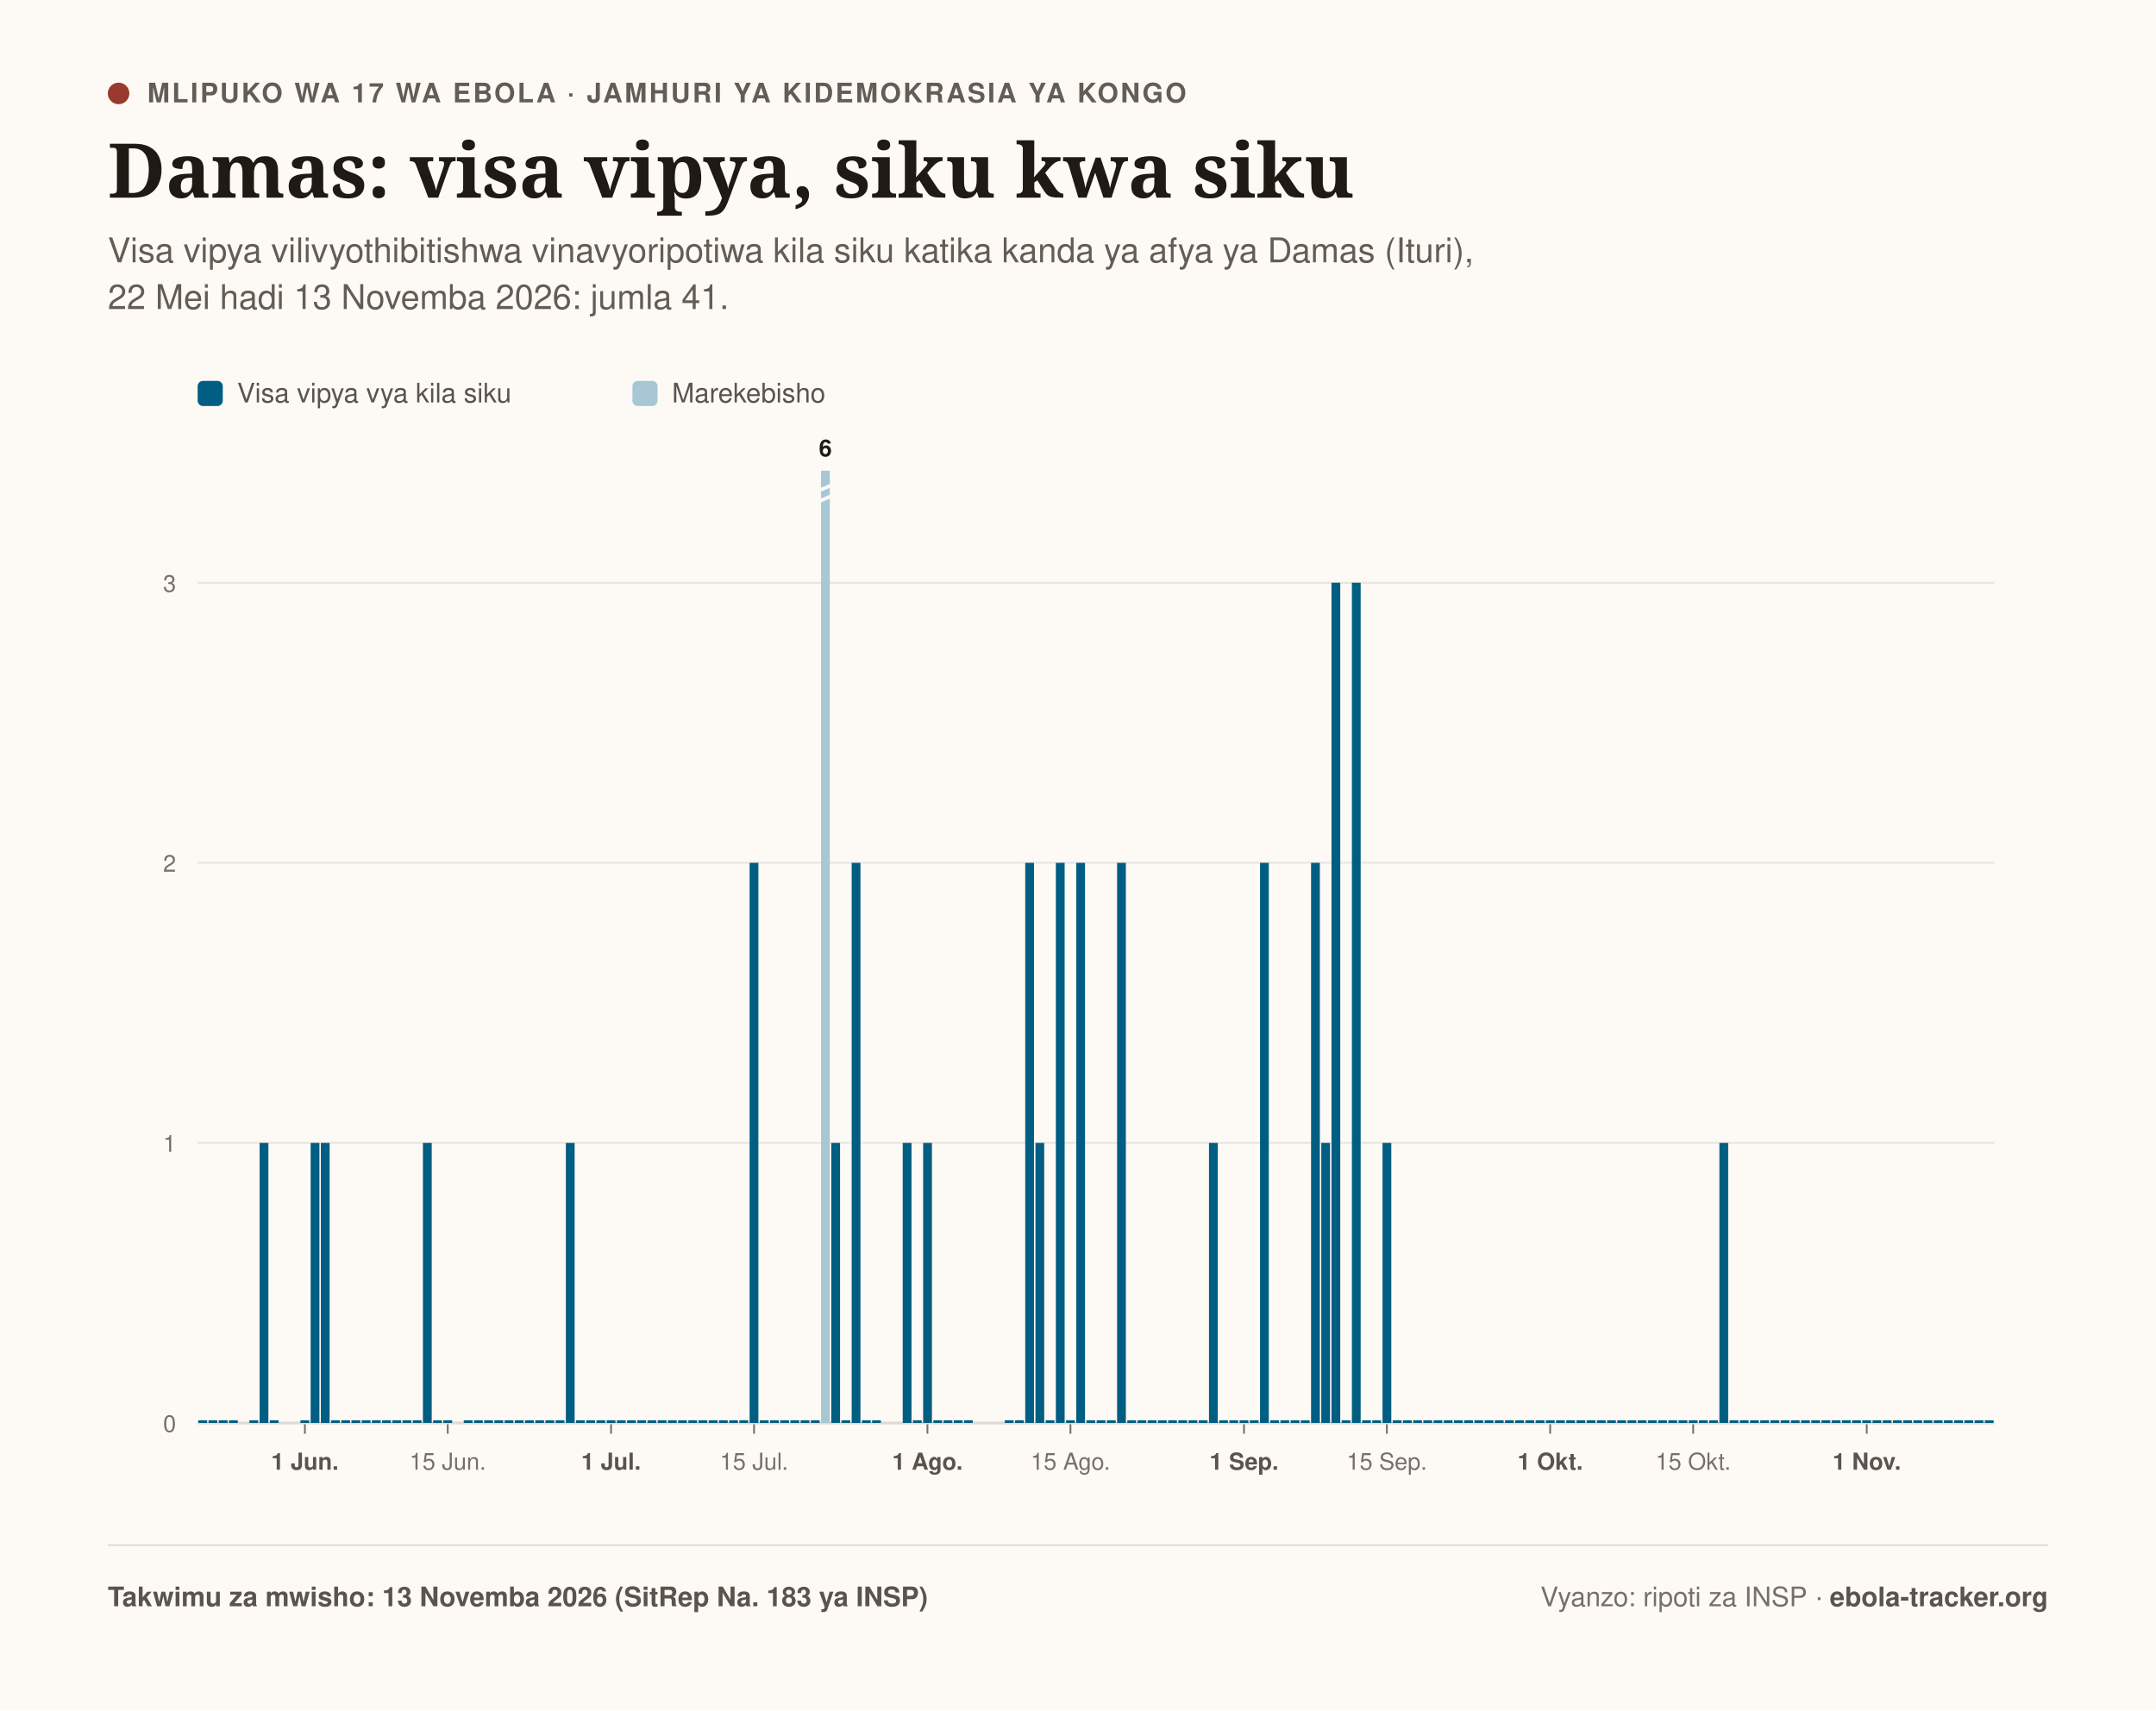
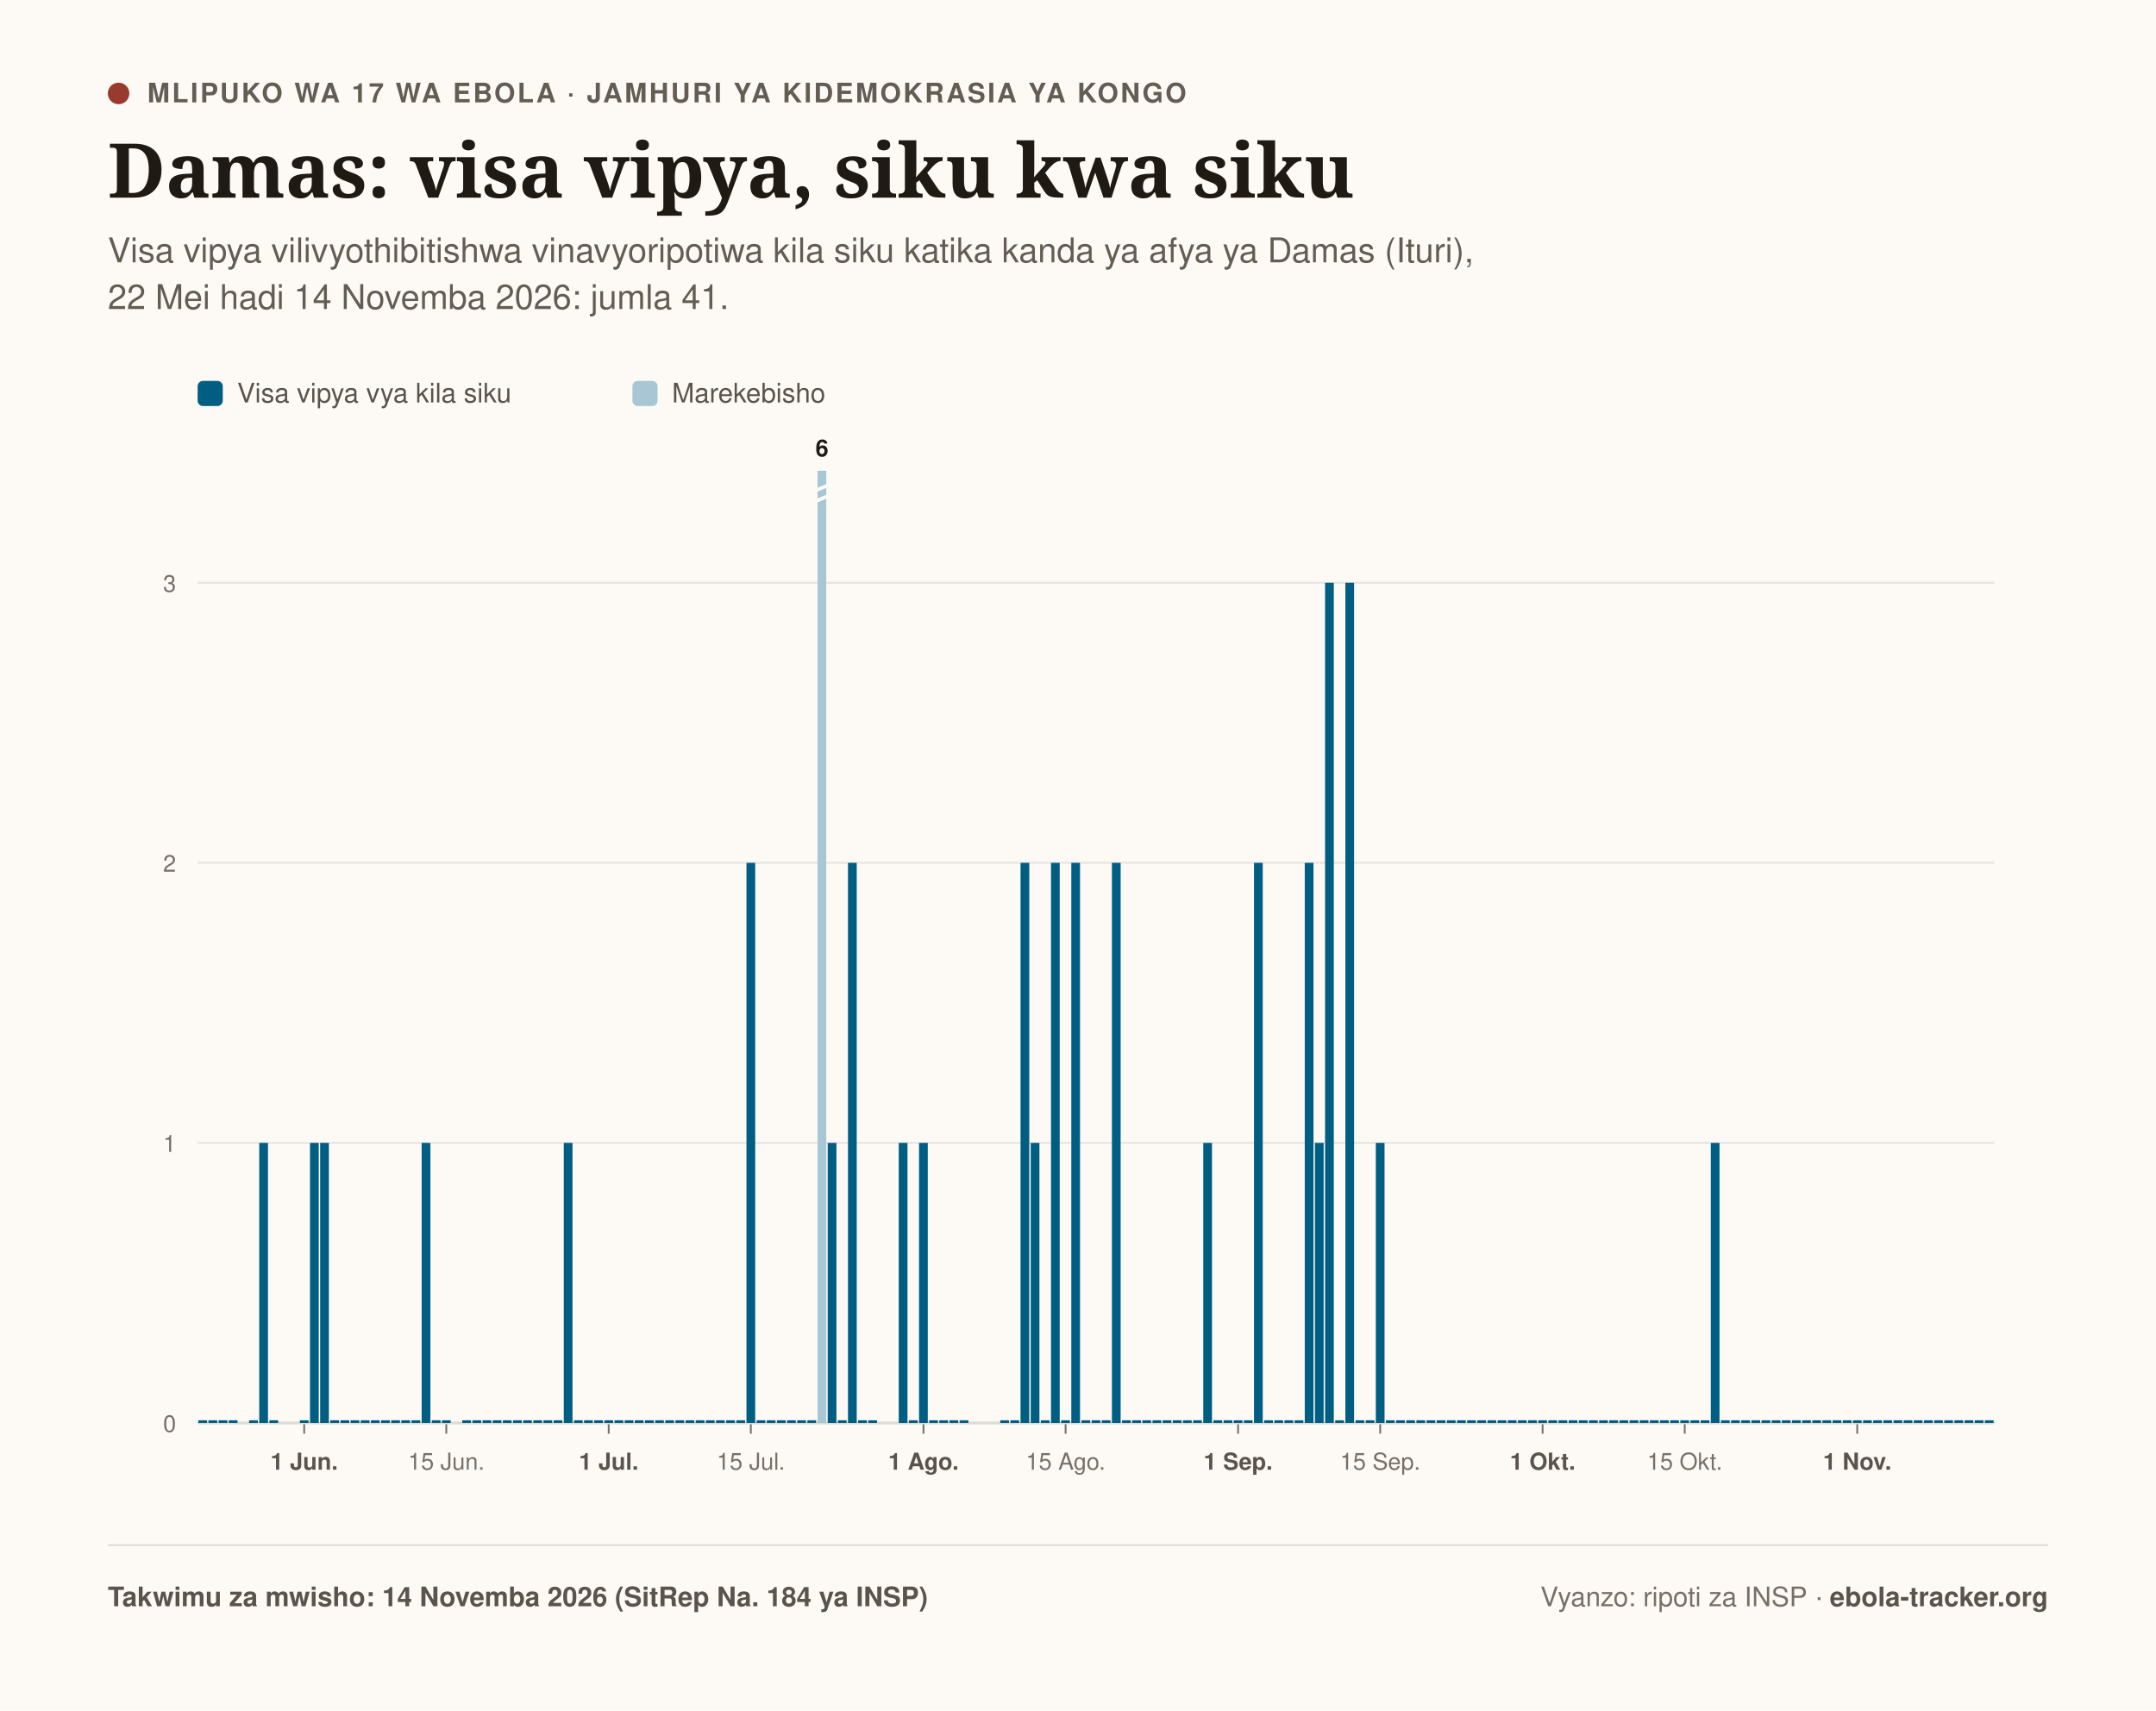
- <svg xmlns="http://www.w3.org/2000/svg" viewBox="0 0 1200 952" role="img" aria-label="Damas: visa vipya, siku kwa siku. Visa vipya vilivyothibitishwa vinavyoripotiwa kila siku katika kanda ya afya ya Damas (Ituri), 22 Mei hadi 13 Novemba 2026: jumla 41.">
+ <svg xmlns="http://www.w3.org/2000/svg" viewBox="0 0 1200 952" role="img" aria-label="Damas: visa vipya, siku kwa siku. Visa vipya vilivyothibitishwa vinavyoripotiwa kila siku katika kanda ya afya ya Damas (Ituri), 22 Mei hadi 14 Novemba 2026: jumla 41.">
  <rect width="1200" height="952" fill="#FDFAF6" />
  <circle cx="66" cy="52" r="6" fill="#993A2E" />
  <text x="82.0" y="57.0" font-family="'Public Sans',Helvetica,Arial,sans-serif" font-size="15" font-weight="700" fill="#635D54" text-anchor="start" letter-spacing=".08em">MLIPUKO WA 17 WA EBOLA · JAMHURI YA KIDEMOKRASIA YA KONGO</text>
  <text x="60.0" y="110.0" font-family="'Source Serif 4',Georgia,serif" font-size="42" font-weight="600" fill="#1F1A13" text-anchor="start">Damas: visa vipya, siku kwa siku</text>
  <text x="60.0" y="146.0" font-family="'Public Sans',Helvetica,Arial,sans-serif" font-size="19" font-weight="400" fill="#635D54" text-anchor="start">Visa vipya vilivyothibitishwa vinavyoripotiwa kila siku katika kanda ya afya ya Damas (Ituri),</text>
-   <text x="60.0" y="172.0" font-family="'Public Sans',Helvetica,Arial,sans-serif" font-size="19" font-weight="400" fill="#635D54" text-anchor="start">22 Mei hadi 13 Novemba 2026: jumla 41.</text>
+   <text x="60.0" y="172.0" font-family="'Public Sans',Helvetica,Arial,sans-serif" font-size="19" font-weight="400" fill="#635D54" text-anchor="start">22 Mei hadi 14 Novemba 2026: jumla 41.</text>
  <rect x="110" y="212" width="14" height="14" rx="3" fill="#005E82" />
  <text x="132.0" y="224.0" font-family="'Public Sans',Helvetica,Arial,sans-serif" font-size="15" font-weight="400" fill="#5A544C" text-anchor="start">Visa vipya vya kila siku</text>
  <rect x="352" y="212" width="14" height="14" rx="3" fill="#a6c7d3" />
  <text x="374.0" y="224.0" font-family="'Public Sans',Helvetica,Arial,sans-serif" font-size="15" font-weight="400" fill="#5A544C" text-anchor="start">Marekebisho</text>
  <line x1="110" x2="1110" y1="792.0" y2="792.0" stroke="#E7E4E0" />
  <text x="98.0" y="797.0" font-family="'Public Sans',Helvetica,Arial,sans-serif" font-size="13" font-weight="400" fill="#777068" text-anchor="end">0</text>
  <line x1="110" x2="1110" y1="636.1" y2="636.1" stroke="#E7E4E0" />
  <text x="98.0" y="641.1" font-family="'Public Sans',Helvetica,Arial,sans-serif" font-size="13" font-weight="400" fill="#777068" text-anchor="end">1</text>
  <line x1="110" x2="1110" y1="480.2" y2="480.2" stroke="#E7E4E0" />
  <text x="98.0" y="485.2" font-family="'Public Sans',Helvetica,Arial,sans-serif" font-size="13" font-weight="400" fill="#777068" text-anchor="end">2</text>
  <line x1="110" x2="1110" y1="324.4" y2="324.4" stroke="#E7E4E0" />
  <text x="98.0" y="329.4" font-family="'Public Sans',Helvetica,Arial,sans-serif" font-size="13" font-weight="400" fill="#777068" text-anchor="end">3</text>
-   <line x1="169.7" x2="169.7" y1="792" y2="798" stroke="#777068" />
-   <text x="169.7" y="818.0" font-family="'Public Sans',Helvetica,Arial,sans-serif" font-size="13" font-weight="600" fill="#5A544C" text-anchor="middle">1 Jun.</text>
-   <line x1="249.2" x2="249.2" y1="792" y2="798" stroke="#777068" />
-   <text x="249.2" y="818.0" font-family="'Public Sans',Helvetica,Arial,sans-serif" font-size="13" font-weight="400" fill="#777068" text-anchor="middle">15 Jun.</text>
-   <line x1="340.1" x2="340.1" y1="792" y2="798" stroke="#777068" />
-   <text x="340.1" y="818.0" font-family="'Public Sans',Helvetica,Arial,sans-serif" font-size="13" font-weight="600" fill="#5A544C" text-anchor="middle">1 Jul.</text>
-   <line x1="419.7" x2="419.7" y1="792" y2="798" stroke="#777068" />
-   <text x="419.7" y="818.0" font-family="'Public Sans',Helvetica,Arial,sans-serif" font-size="13" font-weight="400" fill="#777068" text-anchor="middle">15 Jul.</text>
-   <line x1="516.2" x2="516.2" y1="792" y2="798" stroke="#777068" />
-   <text x="516.2" y="818.0" font-family="'Public Sans',Helvetica,Arial,sans-serif" font-size="13" font-weight="600" fill="#5A544C" text-anchor="middle">1 Ago.</text>
-   <line x1="595.8" x2="595.8" y1="792" y2="798" stroke="#777068" />
-   <text x="595.8" y="818.0" font-family="'Public Sans',Helvetica,Arial,sans-serif" font-size="13" font-weight="400" fill="#777068" text-anchor="middle">15 Ago.</text>
-   <line x1="692.4" x2="692.4" y1="792" y2="798" stroke="#777068" />
-   <text x="692.4" y="818.0" font-family="'Public Sans',Helvetica,Arial,sans-serif" font-size="13" font-weight="600" fill="#5A544C" text-anchor="middle">1 Sep.</text>
-   <line x1="771.9" x2="771.9" y1="792" y2="798" stroke="#777068" />
-   <text x="771.9" y="818.0" font-family="'Public Sans',Helvetica,Arial,sans-serif" font-size="13" font-weight="400" fill="#777068" text-anchor="middle">15 Sep.</text>
-   <line x1="862.8" x2="862.8" y1="792" y2="798" stroke="#777068" />
-   <text x="862.8" y="818.0" font-family="'Public Sans',Helvetica,Arial,sans-serif" font-size="13" font-weight="600" fill="#5A544C" text-anchor="middle">1 Okt.</text>
-   <line x1="942.4" x2="942.4" y1="792" y2="798" stroke="#777068" />
-   <text x="942.4" y="818.0" font-family="'Public Sans',Helvetica,Arial,sans-serif" font-size="13" font-weight="400" fill="#777068" text-anchor="middle">15 Okt.</text>
-   <line x1="1039.0" x2="1039.0" y1="792" y2="798" stroke="#777068" />
-   <text x="1039.0" y="818.0" font-family="'Public Sans',Helvetica,Arial,sans-serif" font-size="13" font-weight="600" fill="#5A544C" text-anchor="middle">1 Nov.</text>
+   <line x1="169.3" x2="169.3" y1="792" y2="798" stroke="#777068" />
+   <text x="169.3" y="818.0" font-family="'Public Sans',Helvetica,Arial,sans-serif" font-size="13" font-weight="600" fill="#5A544C" text-anchor="middle">1 Jun.</text>
+   <line x1="248.4" x2="248.4" y1="792" y2="798" stroke="#777068" />
+   <text x="248.4" y="818.0" font-family="'Public Sans',Helvetica,Arial,sans-serif" font-size="13" font-weight="400" fill="#777068" text-anchor="middle">15 Jun.</text>
+   <line x1="338.8" x2="338.8" y1="792" y2="798" stroke="#777068" />
+   <text x="338.8" y="818.0" font-family="'Public Sans',Helvetica,Arial,sans-serif" font-size="13" font-weight="600" fill="#5A544C" text-anchor="middle">1 Jul.</text>
+   <line x1="417.9" x2="417.9" y1="792" y2="798" stroke="#777068" />
+   <text x="417.9" y="818.0" font-family="'Public Sans',Helvetica,Arial,sans-serif" font-size="13" font-weight="400" fill="#777068" text-anchor="middle">15 Jul.</text>
+   <line x1="514.0" x2="514.0" y1="792" y2="798" stroke="#777068" />
+   <text x="514.0" y="818.0" font-family="'Public Sans',Helvetica,Arial,sans-serif" font-size="13" font-weight="600" fill="#5A544C" text-anchor="middle">1 Ago.</text>
+   <line x1="593.1" x2="593.1" y1="792" y2="798" stroke="#777068" />
+   <text x="593.1" y="818.0" font-family="'Public Sans',Helvetica,Arial,sans-serif" font-size="13" font-weight="400" fill="#777068" text-anchor="middle">15 Ago.</text>
+   <line x1="689.1" x2="689.1" y1="792" y2="798" stroke="#777068" />
+   <text x="689.1" y="818.0" font-family="'Public Sans',Helvetica,Arial,sans-serif" font-size="13" font-weight="600" fill="#5A544C" text-anchor="middle">1 Sep.</text>
+   <line x1="768.2" x2="768.2" y1="792" y2="798" stroke="#777068" />
+   <text x="768.2" y="818.0" font-family="'Public Sans',Helvetica,Arial,sans-serif" font-size="13" font-weight="400" fill="#777068" text-anchor="middle">15 Sep.</text>
+   <line x1="858.6" x2="858.6" y1="792" y2="798" stroke="#777068" />
+   <text x="858.6" y="818.0" font-family="'Public Sans',Helvetica,Arial,sans-serif" font-size="13" font-weight="600" fill="#5A544C" text-anchor="middle">1 Okt.</text>
+   <line x1="937.7" x2="937.7" y1="792" y2="798" stroke="#777068" />
+   <text x="937.7" y="818.0" font-family="'Public Sans',Helvetica,Arial,sans-serif" font-size="13" font-weight="400" fill="#777068" text-anchor="middle">15 Okt.</text>
+   <line x1="1033.7" x2="1033.7" y1="792" y2="798" stroke="#777068" />
+   <text x="1033.7" y="818.0" font-family="'Public Sans',Helvetica,Arial,sans-serif" font-size="13" font-weight="600" fill="#5A544C" text-anchor="middle">1 Nov.</text>
  <line x1="110" x2="1110" y1="792" y2="792" stroke="#DEDAD5" stroke-width="1.5" />
-   <rect x="110.40" y="790.50" width="4.89" height="1.50" fill="#005E82" />
-   <rect x="116.08" y="790.50" width="4.89" height="1.50" fill="#005E82" />
-   <rect x="121.76" y="790.50" width="4.89" height="1.50" fill="#005E82" />
-   <rect x="127.44" y="790.50" width="4.89" height="1.50" fill="#005E82" />
-   <rect x="138.81" y="790.50" width="4.89" height="1.50" fill="#005E82" />
-   <rect x="144.49" y="636.12" width="4.89" height="155.88" fill="#005E82" />
-   <rect x="150.17" y="790.50" width="4.89" height="1.50" fill="#005E82" />
-   <rect x="167.22" y="790.50" width="4.89" height="1.50" fill="#005E82" />
-   <rect x="172.90" y="636.12" width="4.89" height="155.88" fill="#005E82" />
-   <rect x="178.58" y="636.12" width="4.89" height="155.88" fill="#005E82" />
-   <rect x="184.26" y="790.50" width="4.89" height="1.50" fill="#005E82" />
-   <rect x="189.94" y="790.50" width="4.89" height="1.50" fill="#005E82" />
-   <rect x="195.62" y="790.50" width="4.89" height="1.50" fill="#005E82" />
-   <rect x="201.31" y="790.50" width="4.89" height="1.50" fill="#005E82" />
-   <rect x="206.99" y="790.50" width="4.89" height="1.50" fill="#005E82" />
-   <rect x="212.67" y="790.50" width="4.89" height="1.50" fill="#005E82" />
-   <rect x="218.35" y="790.50" width="4.89" height="1.50" fill="#005E82" />
-   <rect x="224.03" y="790.50" width="4.89" height="1.50" fill="#005E82" />
-   <rect x="229.72" y="790.50" width="4.89" height="1.50" fill="#005E82" />
-   <rect x="235.40" y="636.12" width="4.89" height="155.88" fill="#005E82" />
-   <rect x="241.08" y="790.50" width="4.89" height="1.50" fill="#005E82" />
-   <rect x="246.76" y="790.50" width="4.89" height="1.50" fill="#005E82" />
-   <rect x="258.12" y="790.50" width="4.89" height="1.50" fill="#005E82" />
-   <rect x="263.81" y="790.50" width="4.89" height="1.50" fill="#005E82" />
-   <rect x="269.49" y="790.50" width="4.89" height="1.50" fill="#005E82" />
-   <rect x="275.17" y="790.50" width="4.89" height="1.50" fill="#005E82" />
-   <rect x="280.85" y="790.50" width="4.89" height="1.50" fill="#005E82" />
-   <rect x="286.53" y="790.50" width="4.89" height="1.50" fill="#005E82" />
-   <rect x="292.22" y="790.50" width="4.89" height="1.50" fill="#005E82" />
-   <rect x="297.90" y="790.50" width="4.89" height="1.50" fill="#005E82" />
-   <rect x="303.58" y="790.50" width="4.89" height="1.50" fill="#005E82" />
-   <rect x="309.26" y="790.50" width="4.89" height="1.50" fill="#005E82" />
-   <rect x="314.94" y="636.12" width="4.89" height="155.88" fill="#005E82" />
-   <rect x="320.62" y="790.50" width="4.89" height="1.50" fill="#005E82" />
-   <rect x="326.31" y="790.50" width="4.89" height="1.50" fill="#005E82" />
-   <rect x="331.99" y="790.50" width="4.89" height="1.50" fill="#005E82" />
-   <rect x="337.67" y="790.50" width="4.89" height="1.50" fill="#005E82" />
-   <rect x="343.35" y="790.50" width="4.89" height="1.50" fill="#005E82" />
-   <rect x="349.03" y="790.50" width="4.89" height="1.50" fill="#005E82" />
-   <rect x="354.72" y="790.50" width="4.89" height="1.50" fill="#005E82" />
-   <rect x="360.40" y="790.50" width="4.89" height="1.50" fill="#005E82" />
-   <rect x="366.08" y="790.50" width="4.89" height="1.50" fill="#005E82" />
-   <rect x="371.76" y="790.50" width="4.89" height="1.50" fill="#005E82" />
-   <rect x="377.44" y="790.50" width="4.89" height="1.50" fill="#005E82" />
-   <rect x="383.12" y="790.50" width="4.89" height="1.50" fill="#005E82" />
-   <rect x="388.81" y="790.50" width="4.89" height="1.50" fill="#005E82" />
-   <rect x="394.49" y="790.50" width="4.89" height="1.50" fill="#005E82" />
-   <rect x="400.17" y="790.50" width="4.89" height="1.50" fill="#005E82" />
-   <rect x="405.85" y="790.50" width="4.89" height="1.50" fill="#005E82" />
-   <rect x="411.53" y="790.50" width="4.89" height="1.50" fill="#005E82" />
-   <rect x="417.22" y="480.24" width="4.89" height="311.76" fill="#005E82" />
-   <rect x="422.90" y="790.50" width="4.89" height="1.50" fill="#005E82" />
-   <rect x="428.58" y="790.50" width="4.89" height="1.50" fill="#005E82" />
-   <rect x="434.26" y="790.50" width="4.89" height="1.50" fill="#005E82" />
-   <rect x="439.94" y="790.50" width="4.89" height="1.50" fill="#005E82" />
-   <rect x="445.62" y="790.50" width="4.89" height="1.50" fill="#005E82" />
-   <rect x="451.31" y="790.50" width="4.89" height="1.50" fill="#005E82" />
-   <rect x="456.99" y="262.00" width="4.89" height="530.00" fill="#a6c7d3" />
-   <rect x="462.67" y="636.12" width="4.89" height="155.88" fill="#005E82" />
-   <rect x="468.35" y="790.50" width="4.89" height="1.50" fill="#005E82" />
-   <rect x="474.03" y="480.24" width="4.89" height="311.76" fill="#005E82" />
-   <rect x="479.72" y="790.50" width="4.89" height="1.50" fill="#005E82" />
-   <rect x="485.40" y="790.50" width="4.89" height="1.50" fill="#005E82" />
-   <rect x="502.44" y="636.12" width="4.89" height="155.88" fill="#005E82" />
-   <rect x="508.12" y="790.50" width="4.89" height="1.50" fill="#005E82" />
-   <rect x="513.81" y="636.12" width="4.89" height="155.88" fill="#005E82" />
-   <rect x="519.49" y="790.50" width="4.89" height="1.50" fill="#005E82" />
-   <rect x="525.17" y="790.50" width="4.89" height="1.50" fill="#005E82" />
-   <rect x="530.85" y="790.50" width="4.89" height="1.50" fill="#005E82" />
-   <rect x="536.53" y="790.50" width="4.89" height="1.50" fill="#005E82" />
-   <rect x="559.26" y="790.50" width="4.89" height="1.50" fill="#005E82" />
-   <rect x="564.94" y="790.50" width="4.89" height="1.50" fill="#005E82" />
-   <rect x="570.62" y="480.24" width="4.89" height="311.76" fill="#005E82" />
-   <rect x="576.31" y="636.12" width="4.89" height="155.88" fill="#005E82" />
-   <rect x="581.99" y="790.50" width="4.89" height="1.50" fill="#005E82" />
-   <rect x="587.67" y="480.24" width="4.89" height="311.76" fill="#005E82" />
-   <rect x="593.35" y="790.50" width="4.89" height="1.50" fill="#005E82" />
-   <rect x="599.03" y="480.24" width="4.89" height="311.76" fill="#005E82" />
-   <rect x="604.72" y="790.50" width="4.89" height="1.50" fill="#005E82" />
-   <rect x="610.40" y="790.50" width="4.89" height="1.50" fill="#005E82" />
-   <rect x="616.08" y="790.50" width="4.89" height="1.50" fill="#005E82" />
-   <rect x="621.76" y="480.24" width="4.89" height="311.76" fill="#005E82" />
-   <rect x="627.44" y="790.50" width="4.89" height="1.50" fill="#005E82" />
-   <rect x="633.12" y="790.50" width="4.89" height="1.50" fill="#005E82" />
-   <rect x="638.81" y="790.50" width="4.89" height="1.50" fill="#005E82" />
-   <rect x="644.49" y="790.50" width="4.89" height="1.50" fill="#005E82" />
-   <rect x="650.17" y="790.50" width="4.89" height="1.50" fill="#005E82" />
-   <rect x="655.85" y="790.50" width="4.89" height="1.50" fill="#005E82" />
-   <rect x="661.53" y="790.50" width="4.89" height="1.50" fill="#005E82" />
-   <rect x="667.22" y="790.50" width="4.89" height="1.50" fill="#005E82" />
-   <rect x="672.90" y="636.12" width="4.89" height="155.88" fill="#005E82" />
-   <rect x="678.58" y="790.50" width="4.89" height="1.50" fill="#005E82" />
-   <rect x="684.26" y="790.50" width="4.89" height="1.50" fill="#005E82" />
-   <rect x="689.94" y="790.50" width="4.89" height="1.50" fill="#005E82" />
-   <rect x="695.62" y="790.50" width="4.89" height="1.50" fill="#005E82" />
-   <rect x="701.31" y="480.24" width="4.89" height="311.76" fill="#005E82" />
-   <rect x="706.99" y="790.50" width="4.89" height="1.50" fill="#005E82" />
-   <rect x="712.67" y="790.50" width="4.89" height="1.50" fill="#005E82" />
-   <rect x="718.35" y="790.50" width="4.89" height="1.50" fill="#005E82" />
-   <rect x="724.03" y="790.50" width="4.89" height="1.50" fill="#005E82" />
-   <rect x="729.72" y="480.24" width="4.89" height="311.76" fill="#005E82" />
-   <rect x="735.40" y="636.12" width="4.89" height="155.88" fill="#005E82" />
-   <rect x="741.08" y="324.35" width="4.89" height="467.65" fill="#005E82" />
-   <rect x="746.76" y="790.50" width="4.89" height="1.50" fill="#005E82" />
-   <rect x="752.44" y="324.35" width="4.89" height="467.65" fill="#005E82" />
-   <rect x="758.12" y="790.50" width="4.89" height="1.50" fill="#005E82" />
-   <rect x="763.81" y="790.50" width="4.89" height="1.50" fill="#005E82" />
-   <rect x="769.49" y="636.12" width="4.89" height="155.88" fill="#005E82" />
-   <rect x="775.17" y="790.50" width="4.89" height="1.50" fill="#005E82" />
-   <rect x="780.85" y="790.50" width="4.89" height="1.50" fill="#005E82" />
-   <rect x="786.53" y="790.50" width="4.89" height="1.50" fill="#005E82" />
-   <rect x="792.22" y="790.50" width="4.89" height="1.50" fill="#005E82" />
-   <rect x="797.90" y="790.50" width="4.89" height="1.50" fill="#005E82" />
-   <rect x="803.58" y="790.50" width="4.89" height="1.50" fill="#005E82" />
-   <rect x="809.26" y="790.50" width="4.89" height="1.50" fill="#005E82" />
-   <rect x="814.94" y="790.50" width="4.89" height="1.50" fill="#005E82" />
-   <rect x="820.62" y="790.50" width="4.89" height="1.50" fill="#005E82" />
-   <rect x="826.31" y="790.50" width="4.89" height="1.50" fill="#005E82" />
-   <rect x="831.99" y="790.50" width="4.89" height="1.50" fill="#005E82" />
-   <rect x="837.67" y="790.50" width="4.89" height="1.50" fill="#005E82" />
-   <rect x="843.35" y="790.50" width="4.89" height="1.50" fill="#005E82" />
-   <rect x="849.03" y="790.50" width="4.89" height="1.50" fill="#005E82" />
-   <rect x="854.72" y="790.50" width="4.89" height="1.50" fill="#005E82" />
-   <rect x="860.40" y="790.50" width="4.89" height="1.50" fill="#005E82" />
-   <rect x="866.08" y="790.50" width="4.89" height="1.50" fill="#005E82" />
-   <rect x="871.76" y="790.50" width="4.89" height="1.50" fill="#005E82" />
-   <rect x="877.44" y="790.50" width="4.89" height="1.50" fill="#005E82" />
-   <rect x="883.12" y="790.50" width="4.89" height="1.50" fill="#005E82" />
-   <rect x="888.81" y="790.50" width="4.89" height="1.50" fill="#005E82" />
-   <rect x="894.49" y="790.50" width="4.89" height="1.50" fill="#005E82" />
-   <rect x="900.17" y="790.50" width="4.89" height="1.50" fill="#005E82" />
-   <rect x="905.85" y="790.50" width="4.89" height="1.50" fill="#005E82" />
-   <rect x="911.53" y="790.50" width="4.89" height="1.50" fill="#005E82" />
-   <rect x="917.22" y="790.50" width="4.89" height="1.50" fill="#005E82" />
-   <rect x="922.90" y="790.50" width="4.89" height="1.50" fill="#005E82" />
-   <rect x="928.58" y="790.50" width="4.89" height="1.50" fill="#005E82" />
-   <rect x="934.26" y="790.50" width="4.89" height="1.50" fill="#005E82" />
-   <rect x="939.94" y="790.50" width="4.89" height="1.50" fill="#005E82" />
-   <rect x="945.62" y="790.50" width="4.89" height="1.50" fill="#005E82" />
-   <rect x="951.31" y="790.50" width="4.89" height="1.50" fill="#005E82" />
-   <rect x="956.99" y="636.12" width="4.89" height="155.88" fill="#005E82" />
-   <rect x="962.67" y="790.50" width="4.89" height="1.50" fill="#005E82" />
-   <rect x="968.35" y="790.50" width="4.89" height="1.50" fill="#005E82" />
-   <rect x="974.03" y="790.50" width="4.89" height="1.50" fill="#005E82" />
-   <rect x="979.72" y="790.50" width="4.89" height="1.50" fill="#005E82" />
-   <rect x="985.40" y="790.50" width="4.89" height="1.50" fill="#005E82" />
-   <rect x="991.08" y="790.50" width="4.89" height="1.50" fill="#005E82" />
-   <rect x="996.76" y="790.50" width="4.89" height="1.50" fill="#005E82" />
-   <rect x="1002.44" y="790.50" width="4.89" height="1.50" fill="#005E82" />
-   <rect x="1008.12" y="790.50" width="4.89" height="1.50" fill="#005E82" />
-   <rect x="1013.81" y="790.50" width="4.89" height="1.50" fill="#005E82" />
-   <rect x="1019.49" y="790.50" width="4.89" height="1.50" fill="#005E82" />
-   <rect x="1025.17" y="790.50" width="4.89" height="1.50" fill="#005E82" />
-   <rect x="1030.85" y="790.50" width="4.89" height="1.50" fill="#005E82" />
-   <rect x="1036.53" y="790.50" width="4.89" height="1.50" fill="#005E82" />
-   <rect x="1042.22" y="790.50" width="4.89" height="1.50" fill="#005E82" />
-   <rect x="1047.90" y="790.50" width="4.89" height="1.50" fill="#005E82" />
-   <rect x="1053.58" y="790.50" width="4.89" height="1.50" fill="#005E82" />
-   <rect x="1059.26" y="790.50" width="4.89" height="1.50" fill="#005E82" />
-   <rect x="1064.94" y="790.50" width="4.89" height="1.50" fill="#005E82" />
-   <rect x="1070.62" y="790.50" width="4.89" height="1.50" fill="#005E82" />
-   <rect x="1076.31" y="790.50" width="4.89" height="1.50" fill="#005E82" />
-   <rect x="1081.99" y="790.50" width="4.89" height="1.50" fill="#005E82" />
-   <rect x="1087.67" y="790.50" width="4.89" height="1.50" fill="#005E82" />
-   <rect x="1093.35" y="790.50" width="4.89" height="1.50" fill="#005E82" />
-   <rect x="1099.03" y="790.50" width="4.89" height="1.50" fill="#005E82" />
-   <rect x="1104.72" y="790.50" width="4.89" height="1.50" fill="#005E82" />
-   <path d="M453.4 274.0 l12.0 -5 M453.4 280.0 l12.0 -5" stroke="#FDFAF6" stroke-width="2" />
-   <text x="459.4" y="254.0" font-family="'Public Sans',Helvetica,Arial,sans-serif" font-size="13" font-weight="700" fill="#1F1A13" text-anchor="middle">6</text>
+   <rect x="110.40" y="790.50" width="4.86" height="1.50" fill="#005E82" />
+   <rect x="116.05" y="790.50" width="4.86" height="1.50" fill="#005E82" />
+   <rect x="121.69" y="790.50" width="4.86" height="1.50" fill="#005E82" />
+   <rect x="127.34" y="790.50" width="4.86" height="1.50" fill="#005E82" />
+   <rect x="138.64" y="790.50" width="4.86" height="1.50" fill="#005E82" />
+   <rect x="144.29" y="636.12" width="4.86" height="155.88" fill="#005E82" />
+   <rect x="149.94" y="790.50" width="4.86" height="1.50" fill="#005E82" />
+   <rect x="166.89" y="790.50" width="4.86" height="1.50" fill="#005E82" />
+   <rect x="172.54" y="636.12" width="4.86" height="155.88" fill="#005E82" />
+   <rect x="178.19" y="636.12" width="4.86" height="155.88" fill="#005E82" />
+   <rect x="183.84" y="790.50" width="4.86" height="1.50" fill="#005E82" />
+   <rect x="189.49" y="790.50" width="4.86" height="1.50" fill="#005E82" />
+   <rect x="195.14" y="790.50" width="4.86" height="1.50" fill="#005E82" />
+   <rect x="200.79" y="790.50" width="4.86" height="1.50" fill="#005E82" />
+   <rect x="206.44" y="790.50" width="4.86" height="1.50" fill="#005E82" />
+   <rect x="212.09" y="790.50" width="4.86" height="1.50" fill="#005E82" />
+   <rect x="217.74" y="790.50" width="4.86" height="1.50" fill="#005E82" />
+   <rect x="223.39" y="790.50" width="4.86" height="1.50" fill="#005E82" />
+   <rect x="229.04" y="790.50" width="4.86" height="1.50" fill="#005E82" />
+   <rect x="234.69" y="636.12" width="4.86" height="155.88" fill="#005E82" />
+   <rect x="240.34" y="790.50" width="4.86" height="1.50" fill="#005E82" />
+   <rect x="245.99" y="790.50" width="4.86" height="1.50" fill="#005E82" />
+   <rect x="257.29" y="790.50" width="4.86" height="1.50" fill="#005E82" />
+   <rect x="262.94" y="790.50" width="4.86" height="1.50" fill="#005E82" />
+   <rect x="268.59" y="790.50" width="4.86" height="1.50" fill="#005E82" />
+   <rect x="274.24" y="790.50" width="4.86" height="1.50" fill="#005E82" />
+   <rect x="279.89" y="790.50" width="4.86" height="1.50" fill="#005E82" />
+   <rect x="285.54" y="790.50" width="4.86" height="1.50" fill="#005E82" />
+   <rect x="291.19" y="790.50" width="4.86" height="1.50" fill="#005E82" />
+   <rect x="296.84" y="790.50" width="4.86" height="1.50" fill="#005E82" />
+   <rect x="302.49" y="790.50" width="4.86" height="1.50" fill="#005E82" />
+   <rect x="308.14" y="790.50" width="4.86" height="1.50" fill="#005E82" />
+   <rect x="313.79" y="636.12" width="4.86" height="155.88" fill="#005E82" />
+   <rect x="319.44" y="790.50" width="4.86" height="1.50" fill="#005E82" />
+   <rect x="325.08" y="790.50" width="4.86" height="1.50" fill="#005E82" />
+   <rect x="330.73" y="790.50" width="4.86" height="1.50" fill="#005E82" />
+   <rect x="336.38" y="790.50" width="4.86" height="1.50" fill="#005E82" />
+   <rect x="342.03" y="790.50" width="4.86" height="1.50" fill="#005E82" />
+   <rect x="347.68" y="790.50" width="4.86" height="1.50" fill="#005E82" />
+   <rect x="353.33" y="790.50" width="4.86" height="1.50" fill="#005E82" />
+   <rect x="358.98" y="790.50" width="4.86" height="1.50" fill="#005E82" />
+   <rect x="364.63" y="790.50" width="4.86" height="1.50" fill="#005E82" />
+   <rect x="370.28" y="790.50" width="4.86" height="1.50" fill="#005E82" />
+   <rect x="375.93" y="790.50" width="4.86" height="1.50" fill="#005E82" />
+   <rect x="381.58" y="790.50" width="4.86" height="1.50" fill="#005E82" />
+   <rect x="387.23" y="790.50" width="4.86" height="1.50" fill="#005E82" />
+   <rect x="392.88" y="790.50" width="4.86" height="1.50" fill="#005E82" />
+   <rect x="398.53" y="790.50" width="4.86" height="1.50" fill="#005E82" />
+   <rect x="404.18" y="790.50" width="4.86" height="1.50" fill="#005E82" />
+   <rect x="409.83" y="790.50" width="4.86" height="1.50" fill="#005E82" />
+   <rect x="415.48" y="480.24" width="4.86" height="311.76" fill="#005E82" />
+   <rect x="421.13" y="790.50" width="4.86" height="1.50" fill="#005E82" />
+   <rect x="426.78" y="790.50" width="4.86" height="1.50" fill="#005E82" />
+   <rect x="432.43" y="790.50" width="4.86" height="1.50" fill="#005E82" />
+   <rect x="438.08" y="790.50" width="4.86" height="1.50" fill="#005E82" />
+   <rect x="443.73" y="790.50" width="4.86" height="1.50" fill="#005E82" />
+   <rect x="449.38" y="790.50" width="4.86" height="1.50" fill="#005E82" />
+   <rect x="455.03" y="262.00" width="4.86" height="530.00" fill="#a6c7d3" />
+   <rect x="460.68" y="636.12" width="4.86" height="155.88" fill="#005E82" />
+   <rect x="466.33" y="790.50" width="4.86" height="1.50" fill="#005E82" />
+   <rect x="471.98" y="480.24" width="4.86" height="311.76" fill="#005E82" />
+   <rect x="477.63" y="790.50" width="4.86" height="1.50" fill="#005E82" />
+   <rect x="483.28" y="790.50" width="4.86" height="1.50" fill="#005E82" />
+   <rect x="500.23" y="636.12" width="4.86" height="155.88" fill="#005E82" />
+   <rect x="505.88" y="790.50" width="4.86" height="1.50" fill="#005E82" />
+   <rect x="511.53" y="636.12" width="4.86" height="155.88" fill="#005E82" />
+   <rect x="517.18" y="790.50" width="4.86" height="1.50" fill="#005E82" />
+   <rect x="522.82" y="790.50" width="4.86" height="1.50" fill="#005E82" />
+   <rect x="528.47" y="790.50" width="4.86" height="1.50" fill="#005E82" />
+   <rect x="534.12" y="790.50" width="4.86" height="1.50" fill="#005E82" />
+   <rect x="556.72" y="790.50" width="4.86" height="1.50" fill="#005E82" />
+   <rect x="562.37" y="790.50" width="4.86" height="1.50" fill="#005E82" />
+   <rect x="568.02" y="480.24" width="4.86" height="311.76" fill="#005E82" />
+   <rect x="573.67" y="636.12" width="4.86" height="155.88" fill="#005E82" />
+   <rect x="579.32" y="790.50" width="4.86" height="1.50" fill="#005E82" />
+   <rect x="584.97" y="480.24" width="4.86" height="311.76" fill="#005E82" />
+   <rect x="590.62" y="790.50" width="4.86" height="1.50" fill="#005E82" />
+   <rect x="596.27" y="480.24" width="4.86" height="311.76" fill="#005E82" />
+   <rect x="601.92" y="790.50" width="4.86" height="1.50" fill="#005E82" />
+   <rect x="607.57" y="790.50" width="4.86" height="1.50" fill="#005E82" />
+   <rect x="613.22" y="790.50" width="4.86" height="1.50" fill="#005E82" />
+   <rect x="618.87" y="480.24" width="4.86" height="311.76" fill="#005E82" />
+   <rect x="624.52" y="790.50" width="4.86" height="1.50" fill="#005E82" />
+   <rect x="630.17" y="790.50" width="4.86" height="1.50" fill="#005E82" />
+   <rect x="635.82" y="790.50" width="4.86" height="1.50" fill="#005E82" />
+   <rect x="641.47" y="790.50" width="4.86" height="1.50" fill="#005E82" />
+   <rect x="647.12" y="790.50" width="4.86" height="1.50" fill="#005E82" />
+   <rect x="652.77" y="790.50" width="4.86" height="1.50" fill="#005E82" />
+   <rect x="658.42" y="790.50" width="4.86" height="1.50" fill="#005E82" />
+   <rect x="664.07" y="790.50" width="4.86" height="1.50" fill="#005E82" />
+   <rect x="669.72" y="636.12" width="4.86" height="155.88" fill="#005E82" />
+   <rect x="675.37" y="790.50" width="4.86" height="1.50" fill="#005E82" />
+   <rect x="681.02" y="790.50" width="4.86" height="1.50" fill="#005E82" />
+   <rect x="686.67" y="790.50" width="4.86" height="1.50" fill="#005E82" />
+   <rect x="692.32" y="790.50" width="4.86" height="1.50" fill="#005E82" />
+   <rect x="697.97" y="480.24" width="4.86" height="311.76" fill="#005E82" />
+   <rect x="703.62" y="790.50" width="4.86" height="1.50" fill="#005E82" />
+   <rect x="709.27" y="790.50" width="4.86" height="1.50" fill="#005E82" />
+   <rect x="714.92" y="790.50" width="4.86" height="1.50" fill="#005E82" />
+   <rect x="720.56" y="790.50" width="4.86" height="1.50" fill="#005E82" />
+   <rect x="726.21" y="480.24" width="4.86" height="311.76" fill="#005E82" />
+   <rect x="731.86" y="636.12" width="4.86" height="155.88" fill="#005E82" />
+   <rect x="737.51" y="324.35" width="4.86" height="467.65" fill="#005E82" />
+   <rect x="743.16" y="790.50" width="4.86" height="1.50" fill="#005E82" />
+   <rect x="748.81" y="324.35" width="4.86" height="467.65" fill="#005E82" />
+   <rect x="754.46" y="790.50" width="4.86" height="1.50" fill="#005E82" />
+   <rect x="760.11" y="790.50" width="4.86" height="1.50" fill="#005E82" />
+   <rect x="765.76" y="636.12" width="4.86" height="155.88" fill="#005E82" />
+   <rect x="771.41" y="790.50" width="4.86" height="1.50" fill="#005E82" />
+   <rect x="777.06" y="790.50" width="4.86" height="1.50" fill="#005E82" />
+   <rect x="782.71" y="790.50" width="4.86" height="1.50" fill="#005E82" />
+   <rect x="788.36" y="790.50" width="4.86" height="1.50" fill="#005E82" />
+   <rect x="794.01" y="790.50" width="4.86" height="1.50" fill="#005E82" />
+   <rect x="799.66" y="790.50" width="4.86" height="1.50" fill="#005E82" />
+   <rect x="805.31" y="790.50" width="4.86" height="1.50" fill="#005E82" />
+   <rect x="810.96" y="790.50" width="4.86" height="1.50" fill="#005E82" />
+   <rect x="816.61" y="790.50" width="4.86" height="1.50" fill="#005E82" />
+   <rect x="822.26" y="790.50" width="4.86" height="1.50" fill="#005E82" />
+   <rect x="827.91" y="790.50" width="4.86" height="1.50" fill="#005E82" />
+   <rect x="833.56" y="790.50" width="4.86" height="1.50" fill="#005E82" />
+   <rect x="839.21" y="790.50" width="4.86" height="1.50" fill="#005E82" />
+   <rect x="844.86" y="790.50" width="4.86" height="1.50" fill="#005E82" />
+   <rect x="850.51" y="790.50" width="4.86" height="1.50" fill="#005E82" />
+   <rect x="856.16" y="790.50" width="4.86" height="1.50" fill="#005E82" />
+   <rect x="861.81" y="790.50" width="4.86" height="1.50" fill="#005E82" />
+   <rect x="867.46" y="790.50" width="4.86" height="1.50" fill="#005E82" />
+   <rect x="873.11" y="790.50" width="4.86" height="1.50" fill="#005E82" />
+   <rect x="878.76" y="790.50" width="4.86" height="1.50" fill="#005E82" />
+   <rect x="884.41" y="790.50" width="4.86" height="1.50" fill="#005E82" />
+   <rect x="890.06" y="790.50" width="4.86" height="1.50" fill="#005E82" />
+   <rect x="895.71" y="790.50" width="4.86" height="1.50" fill="#005E82" />
+   <rect x="901.36" y="790.50" width="4.86" height="1.50" fill="#005E82" />
+   <rect x="907.01" y="790.50" width="4.86" height="1.50" fill="#005E82" />
+   <rect x="912.66" y="790.50" width="4.86" height="1.50" fill="#005E82" />
+   <rect x="918.31" y="790.50" width="4.86" height="1.50" fill="#005E82" />
+   <rect x="923.95" y="790.50" width="4.86" height="1.50" fill="#005E82" />
+   <rect x="929.60" y="790.50" width="4.86" height="1.50" fill="#005E82" />
+   <rect x="935.25" y="790.50" width="4.86" height="1.50" fill="#005E82" />
+   <rect x="940.90" y="790.50" width="4.86" height="1.50" fill="#005E82" />
+   <rect x="946.55" y="790.50" width="4.86" height="1.50" fill="#005E82" />
+   <rect x="952.20" y="636.12" width="4.86" height="155.88" fill="#005E82" />
+   <rect x="957.85" y="790.50" width="4.86" height="1.50" fill="#005E82" />
+   <rect x="963.50" y="790.50" width="4.86" height="1.50" fill="#005E82" />
+   <rect x="969.15" y="790.50" width="4.86" height="1.50" fill="#005E82" />
+   <rect x="974.80" y="790.50" width="4.86" height="1.50" fill="#005E82" />
+   <rect x="980.45" y="790.50" width="4.86" height="1.50" fill="#005E82" />
+   <rect x="986.10" y="790.50" width="4.86" height="1.50" fill="#005E82" />
+   <rect x="991.75" y="790.50" width="4.86" height="1.50" fill="#005E82" />
+   <rect x="997.40" y="790.50" width="4.86" height="1.50" fill="#005E82" />
+   <rect x="1003.05" y="790.50" width="4.86" height="1.50" fill="#005E82" />
+   <rect x="1008.70" y="790.50" width="4.86" height="1.50" fill="#005E82" />
+   <rect x="1014.35" y="790.50" width="4.86" height="1.50" fill="#005E82" />
+   <rect x="1020.00" y="790.50" width="4.86" height="1.50" fill="#005E82" />
+   <rect x="1025.65" y="790.50" width="4.86" height="1.50" fill="#005E82" />
+   <rect x="1031.30" y="790.50" width="4.86" height="1.50" fill="#005E82" />
+   <rect x="1036.95" y="790.50" width="4.86" height="1.50" fill="#005E82" />
+   <rect x="1042.60" y="790.50" width="4.86" height="1.50" fill="#005E82" />
+   <rect x="1048.25" y="790.50" width="4.86" height="1.50" fill="#005E82" />
+   <rect x="1053.90" y="790.50" width="4.86" height="1.50" fill="#005E82" />
+   <rect x="1059.55" y="790.50" width="4.86" height="1.50" fill="#005E82" />
+   <rect x="1065.20" y="790.50" width="4.86" height="1.50" fill="#005E82" />
+   <rect x="1070.85" y="790.50" width="4.86" height="1.50" fill="#005E82" />
+   <rect x="1076.50" y="790.50" width="4.86" height="1.50" fill="#005E82" />
+   <rect x="1082.15" y="790.50" width="4.86" height="1.50" fill="#005E82" />
+   <rect x="1087.80" y="790.50" width="4.86" height="1.50" fill="#005E82" />
+   <rect x="1093.45" y="790.50" width="4.86" height="1.50" fill="#005E82" />
+   <rect x="1099.10" y="790.50" width="4.86" height="1.50" fill="#005E82" />
+   <rect x="1104.75" y="790.50" width="4.86" height="1.50" fill="#005E82" />
+   <path d="M451.5 274.0 l12.0 -5 M451.5 280.0 l12.0 -5" stroke="#FDFAF6" stroke-width="2" />
+   <text x="457.5" y="254.0" font-family="'Public Sans',Helvetica,Arial,sans-serif" font-size="13" font-weight="700" fill="#1F1A13" text-anchor="middle">6</text>
  <line x1="60" x2="1140" y1="860" y2="860" stroke="#DEDAD5" />
-   <text x="60.0" y="894.0" font-family="'Public Sans',Helvetica,Arial,sans-serif" font-size="15" font-weight="600" fill="#5A544C" text-anchor="start">Takwimu za mwisho: 13 Novemba 2026 (SitRep Na. 183 ya INSP)</text>
+   <text x="60.0" y="894.0" font-family="'Public Sans',Helvetica,Arial,sans-serif" font-size="15" font-weight="600" fill="#5A544C" text-anchor="start">Takwimu za mwisho: 14 Novemba 2026 (SitRep Na. 184 ya INSP)</text>
  <text x="1140" y="894" text-anchor="end" font-family="'Public Sans',Helvetica,Arial,sans-serif" font-size="15" fill="#777068">Vyanzo: ripoti za INSP · <tspan font-weight="700" fill="#5A544C">ebola-tracker.org</tspan>
  </text>
</svg>
